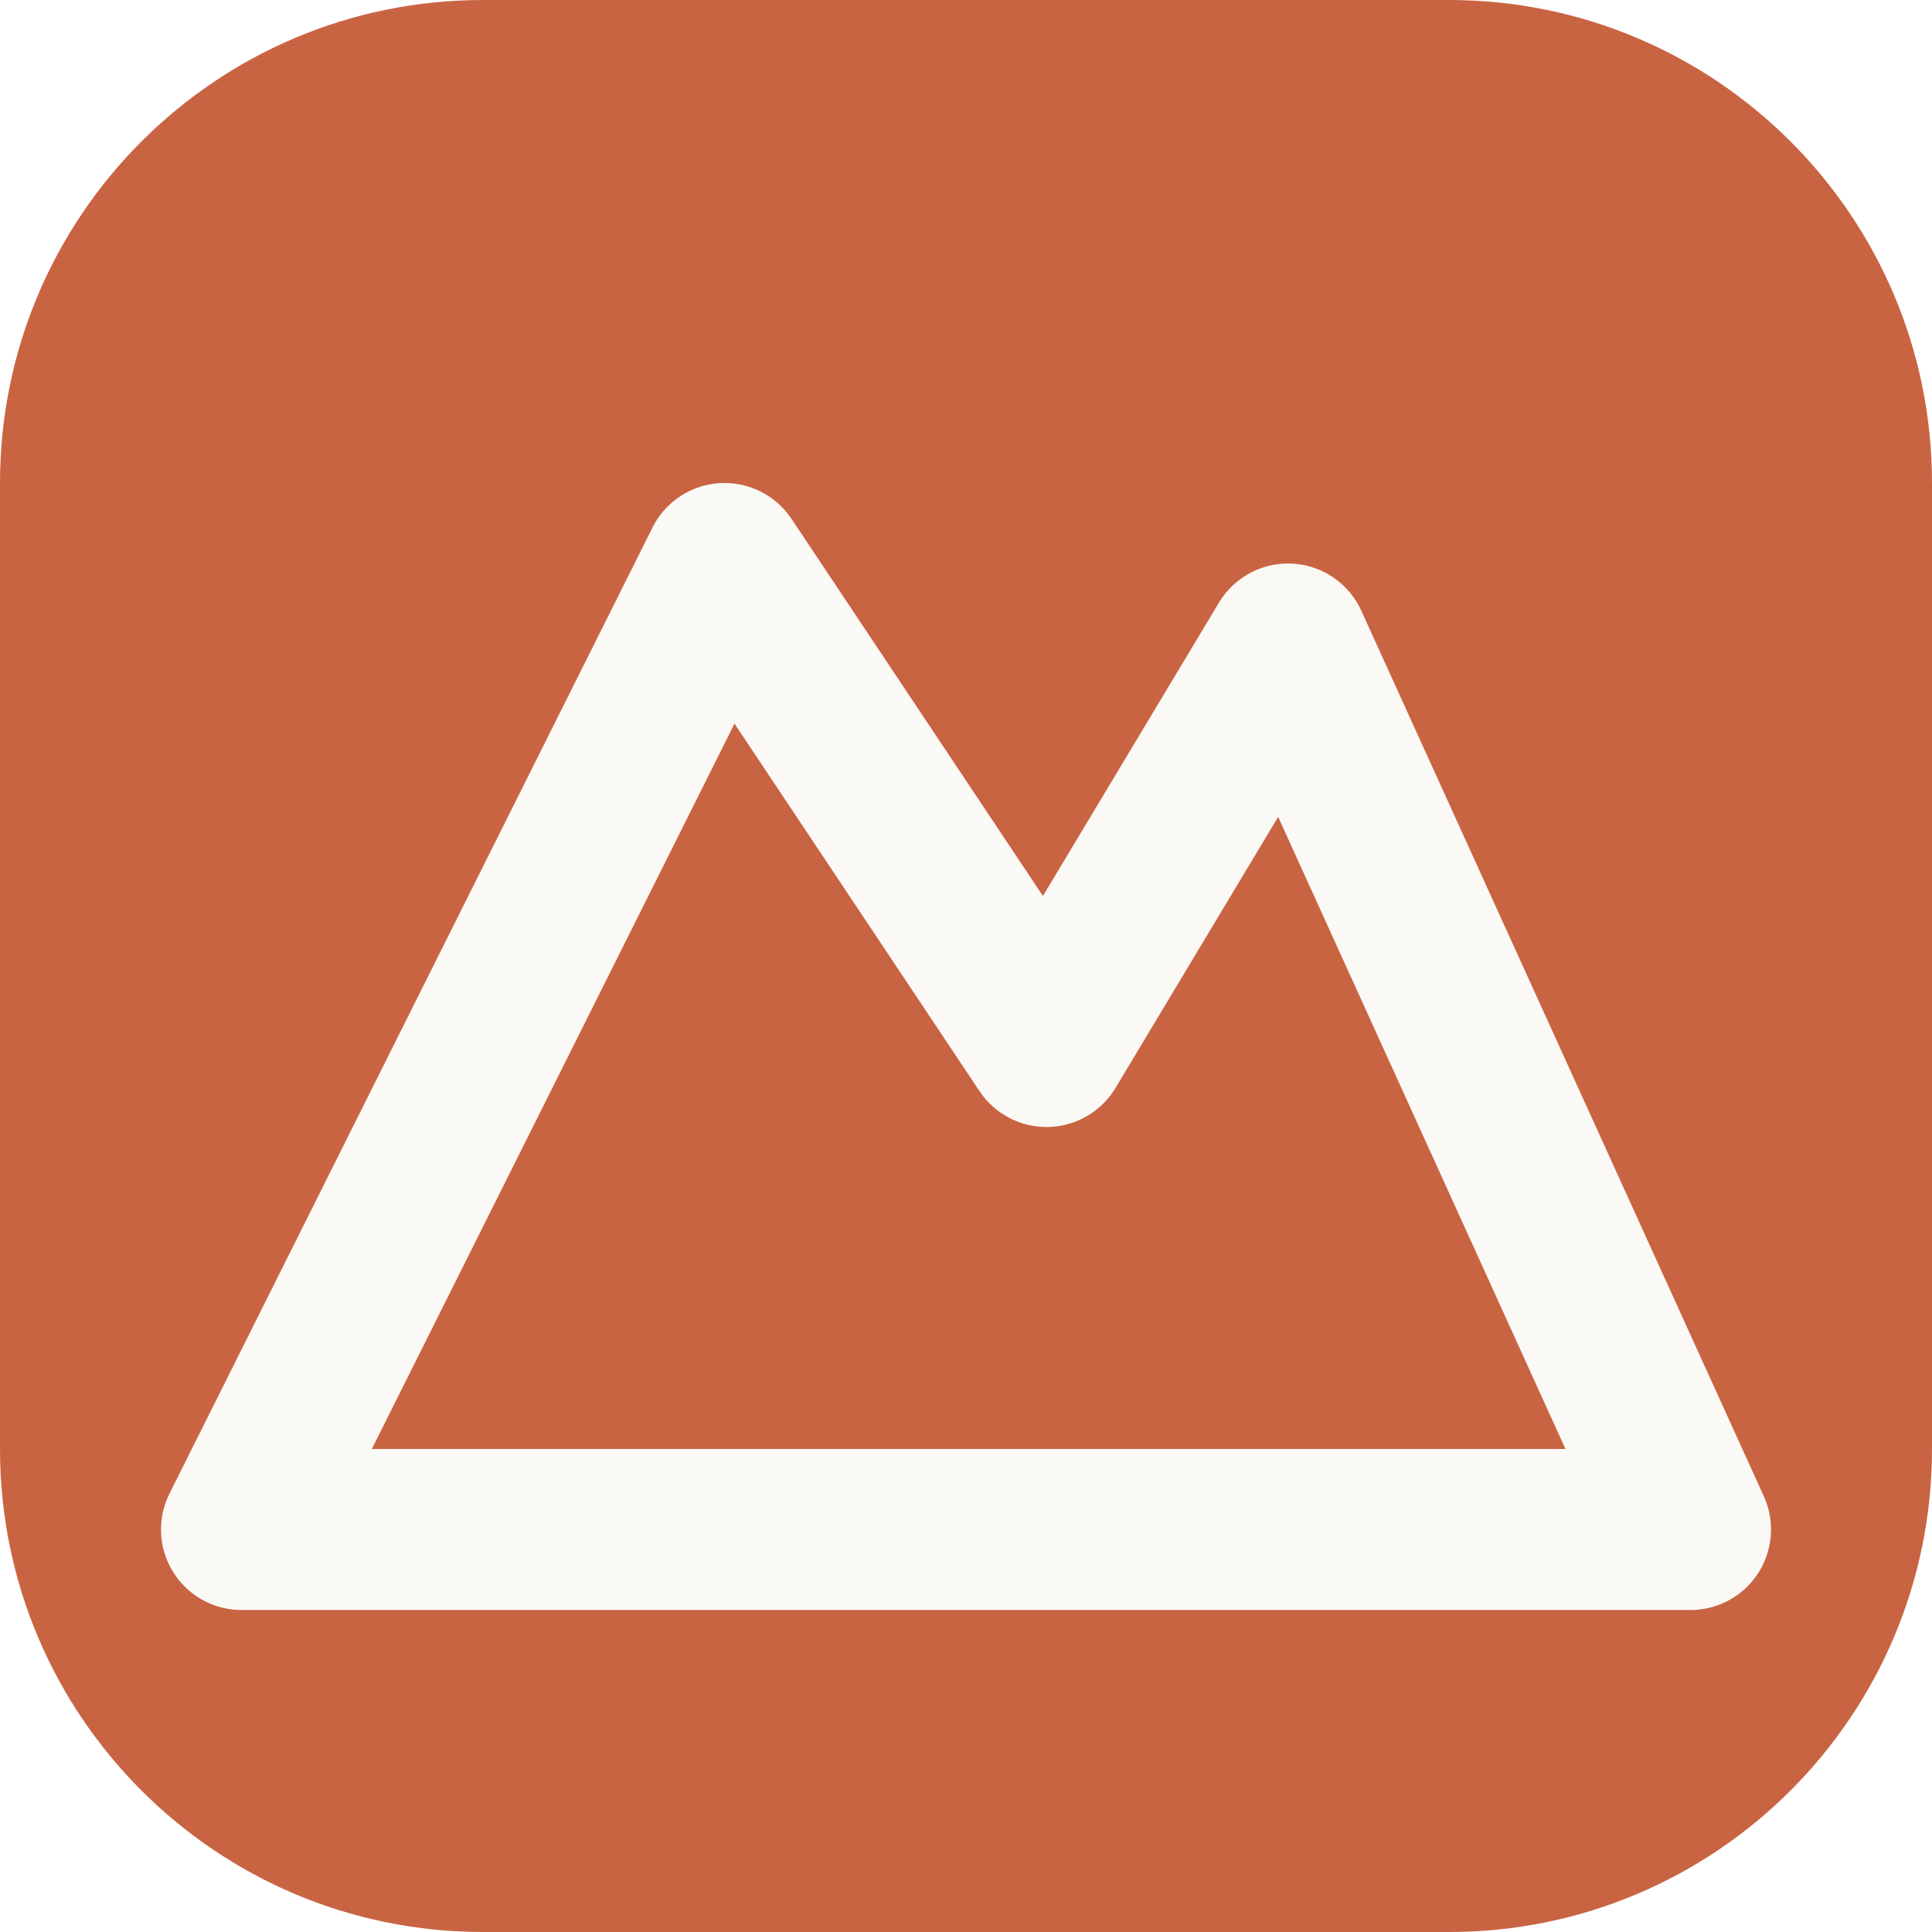
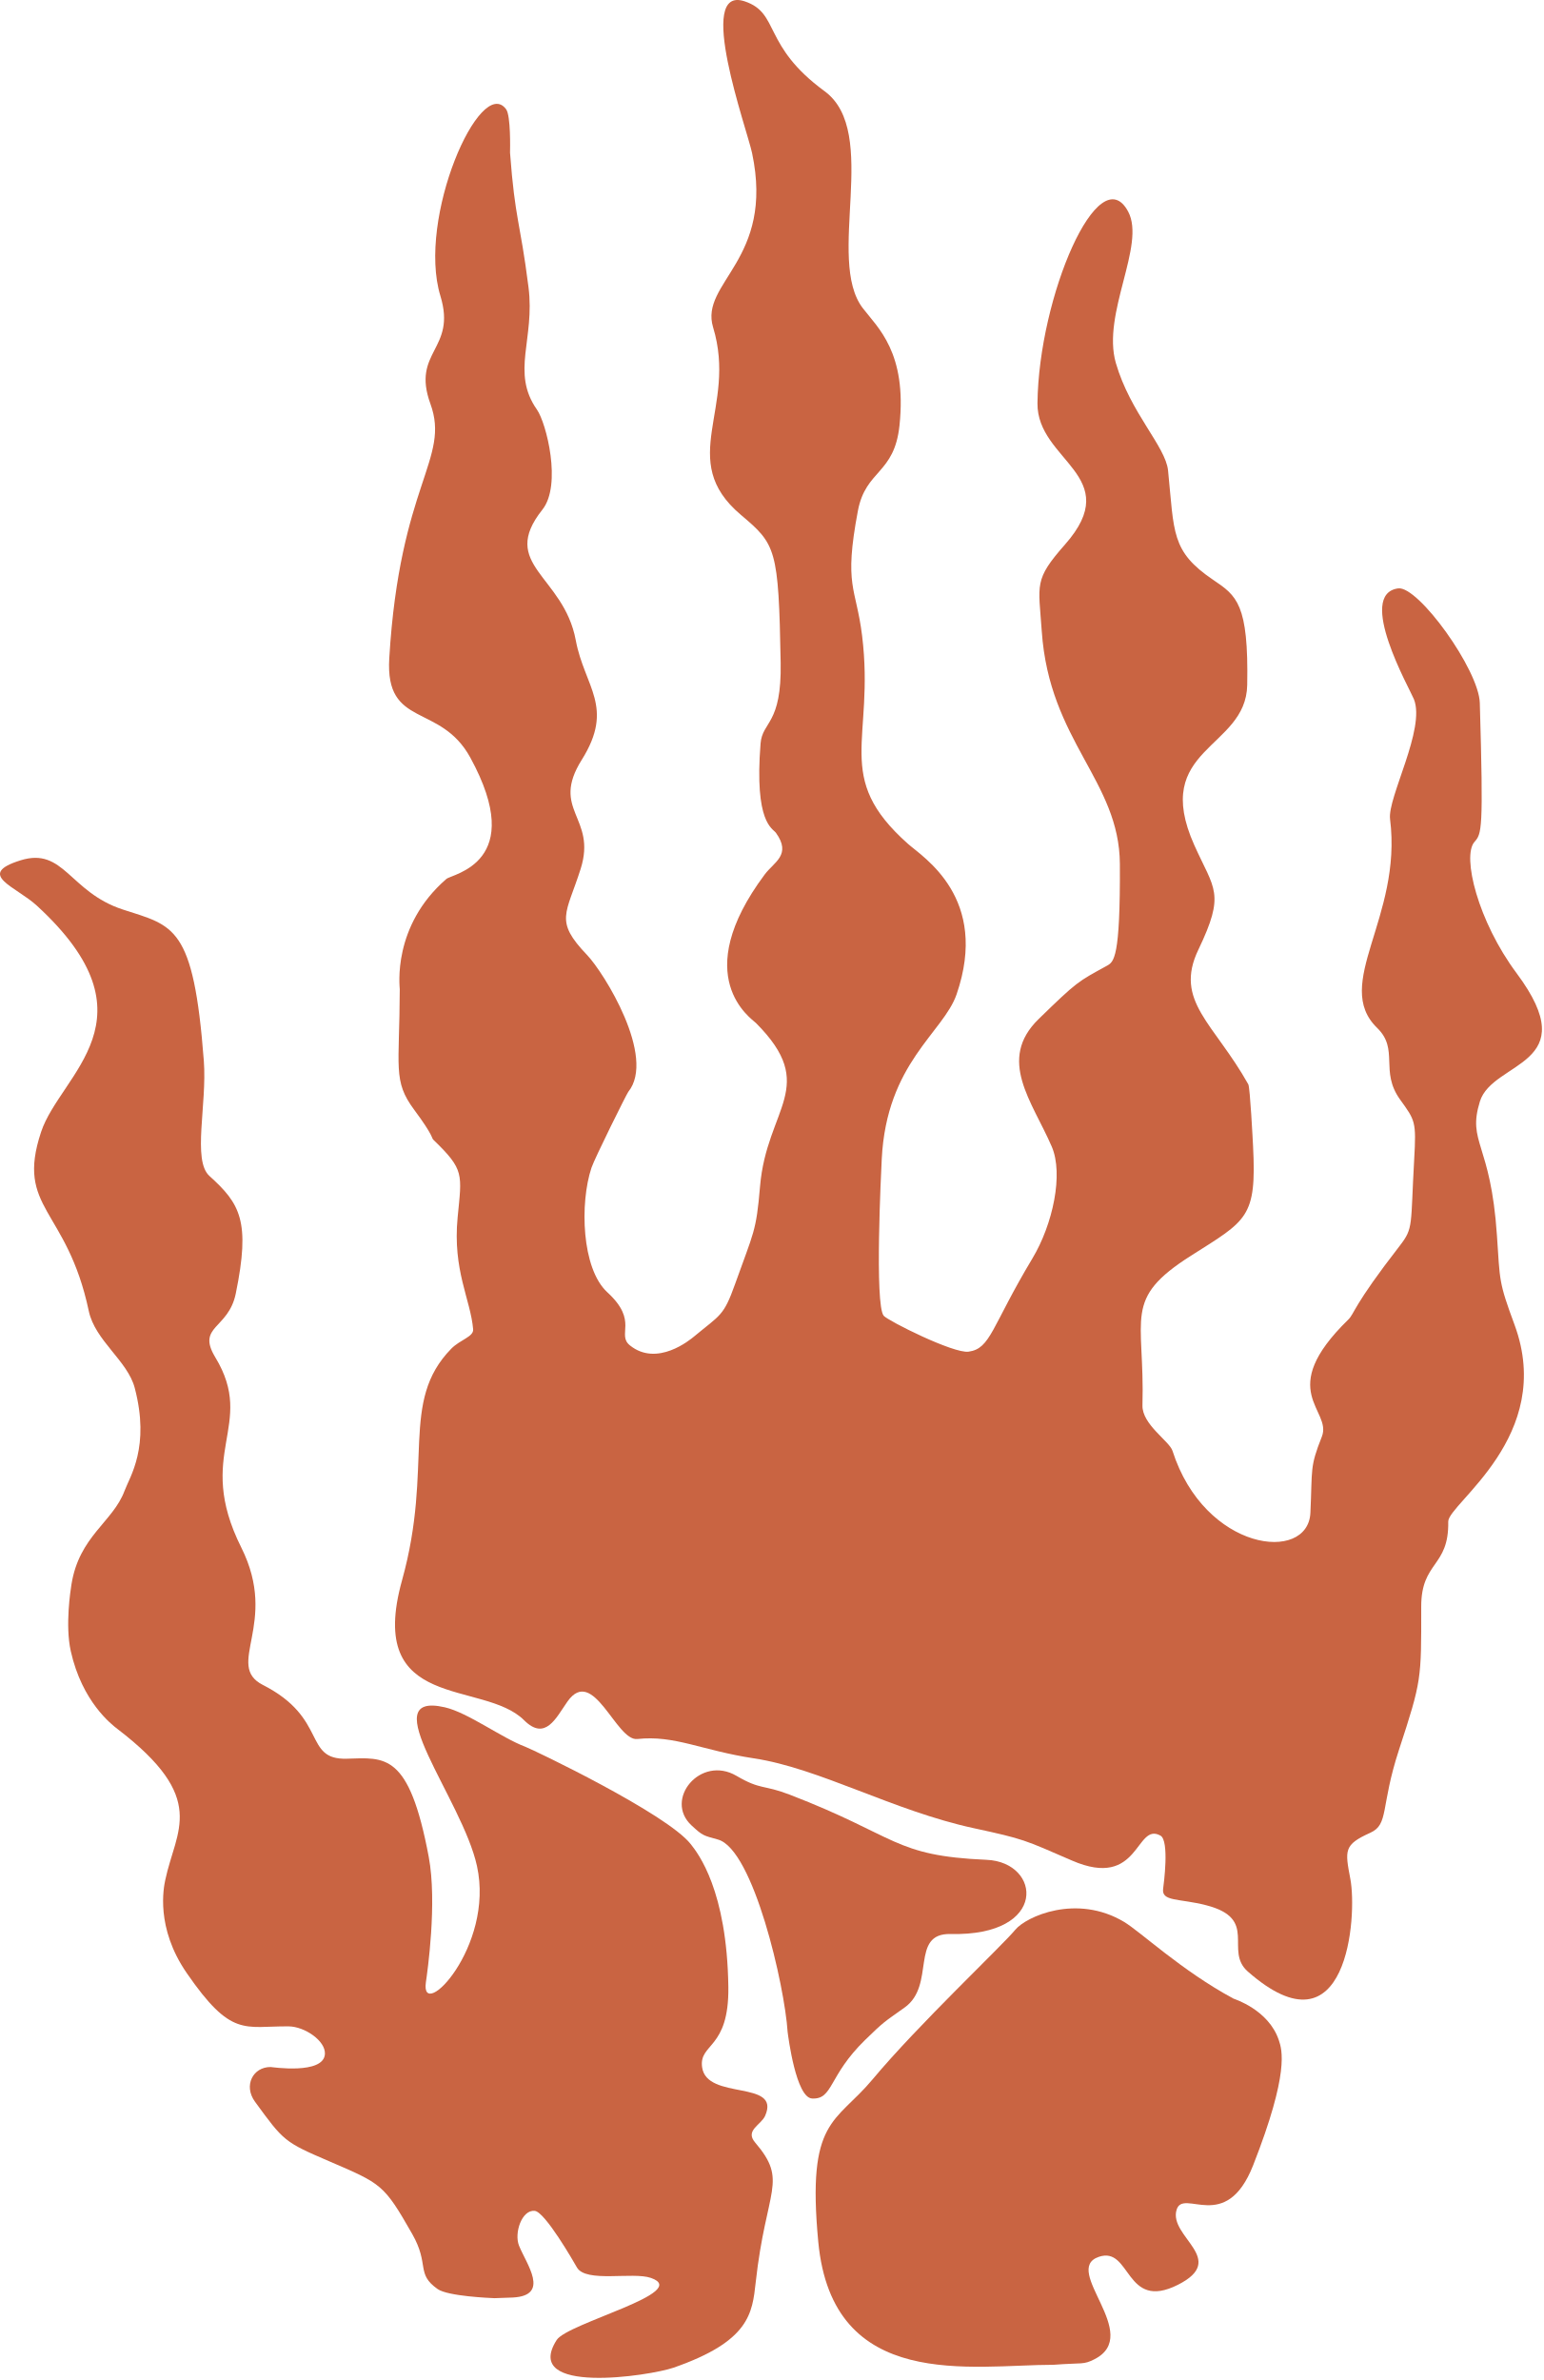
- <svg xmlns="http://www.w3.org/2000/svg" viewBox="0 0 24 24">
-   <rect width="24" height="24" rx="6" fill="#c96442" />
-   <path d="M3 19 L9 7 L13 13 L16 8 L21 19 Z" fill="none" stroke="#faf9f5" stroke-width="2" stroke-linecap="round" stroke-linejoin="round" />
+ <svg xmlns="http://www.w3.org/2000/svg" viewBox="0 0 345 532">
+   <g transform="matrix(1,0,0,1,-6.970429,-5.367737)" fill="#c96442">
+     <path d="M120.988,39.51C122.137,54.748 123.202,54.503 125.116,69.556C126.601,81.237 121.138,88.576 127.003,96.928C129.119,99.942 132.603,113.778 128.225,119.285C118.401,131.644 132.974,133.943 135.681,148.473C137.627,158.918 144.439,163.382 137.03,175.192C129.928,186.513 140.452,187.976 136.777,199.58C133.555,209.753 130.836,211.131 138.188,218.812C142.012,222.807 153.703,241.659 147.42,249.43C147.071,249.862 139.905,264.27 139.194,266.398C136.571,274.241 136.948,288.915 142.743,294.233C149.826,300.732 144.713,303.629 147.807,306.113C153.869,310.981 161.259,304.839 162.15,304.099C168.01,299.229 168.726,299.605 171.283,292.428C175.471,280.67 176.018,280.783 176.88,270.55C178.361,252.968 190.133,248.257 175.965,234.041C175.005,233.078 160.797,223.779 177.937,200.82C180.015,198.037 183.961,196.454 180.442,191.543C179.687,190.489 175.581,189.386 176.994,171.574C177.394,166.539 181.734,167.42 181.488,153.5C181.035,127.873 180.413,127.066 172.564,120.427C158.06,108.158 171.895,96.667 166.384,78.532C163.331,68.483 180.164,63.502 175.096,39.572C173.979,34.298 162.296,1.946 173.439,5.664C181.365,8.309 177.31,15.502 191.315,25.761C203.816,34.919 191.473,63.323 199.85,74.252C203.186,78.605 209.75,84.173 208.057,100.431C206.911,111.439 200.505,110.295 198.754,119.549C195.542,136.526 198.345,136.5 199.694,147.479C202.571,170.907 193.045,179 209.96,194.002C213.371,197.026 228.216,206.086 220.821,227.616C217.873,236.199 205.156,242.95 204.085,264.459C203.946,267.257 202.463,297.023 204.525,299.481C205.453,300.588 220.151,307.978 223.5,307.505C228.48,306.802 228.545,302.027 237.769,286.658C242.338,279.044 244.747,267.818 242.087,261.661C237.725,251.565 229.81,242.262 239.165,233.148C247.847,224.691 247.906,224.824 254.383,221.263C255.992,220.379 257.425,219.591 257.318,198.5C257.224,179.875 241.545,171.078 239.856,146.461C239.13,135.894 238.046,135.026 245.047,127.089C258.609,111.713 238.759,108.418 238.898,95.5C239.155,71.648 252.632,40.432 259.169,52.664C263.178,60.165 253.217,75.47 256.423,86.523C259.651,97.65 267.542,105.149 268.089,110.532C269.501,124.417 268.701,128.574 278.181,134.986C283.426,138.534 286.126,140.314 285.784,158.509C285.514,172.88 264.16,172.436 273.964,194.296C278.425,204.244 280.953,204.963 274.859,217.664C269.363,229.12 278.366,234.072 286.029,247.749C286.424,248.454 287.034,260.424 287.091,261.529C287.911,277.633 285.719,278.109 273.211,286.058C257.848,295.823 262.917,299.585 262.368,319.503C262.251,323.767 268.385,327.492 269.082,329.667C276.279,352.146 299.383,354.861 299.911,343.527C300.376,333.55 299.724,333.45 302.473,326.488C304.848,320.473 291.904,316.405 308.354,300.359C309.851,298.899 309.282,297.499 319.897,283.817C323.012,279.802 322.266,279.421 323.116,264.461C323.596,256.013 323.342,255.84 319.961,251.15C315.359,244.767 319.806,239.963 314.835,235.139C304.733,225.336 320.513,210.502 317.718,188.46C317.108,183.656 325.716,168.276 323.049,161.655C322.127,159.366 310.103,138.188 319.524,136.888C324.007,136.27 337.566,155.068 337.781,162.489C338.616,191.236 338.214,191.696 336.577,193.57C333.772,196.78 337.355,211.298 346.001,222.897C361.502,243.692 340.632,242.408 337.799,251.582C334.934,260.855 340.213,260.675 341.609,281.493C342.299,291.779 341.984,291.857 345.541,301.484C354.752,326.415 330.65,341.499 330.723,345.497C330.909,355.737 324.674,354.307 324.684,364.501C324.7,380.88 324.796,380.955 319.694,396.562C315.535,409.287 317.509,413.146 313.299,415.047C307.348,417.733 307.625,418.925 308.85,425.422C310.385,433.566 308.317,465.755 285.91,446.054C280.541,441.334 288.485,434.278 276.576,431.236C270.508,429.686 266.6,430.457 266.99,427.554C267.116,426.611 268.433,416.809 266.392,415.68C260.747,412.558 261.85,427.868 246.604,421.251C235.86,416.588 235.972,416.474 224.6,414.008C206.621,410.111 190.168,400.628 175.512,398.412C163.851,396.648 157.801,393.169 149.436,394.089C144.706,394.609 139.605,377.509 133.824,385.718C131.282,389.329 128.906,394.64 124.125,389.884C114.946,380.752 88.617,388.184 96.848,358.607C103.996,332.923 96.222,318.726 107.852,306.841C109.821,304.829 112.882,304.176 112.741,302.51C112.177,295.832 108.122,289.358 109.275,277.473C110.217,267.754 110.837,266.886 103.85,260.141C103.393,259.7 103.967,259.364 99.571,253.446C94.728,246.927 96.288,244.087 96.337,226.499C96.338,225.98 94.577,212.385 106.763,201.834C108.07,200.703 124.951,198.217 112.115,174.722C105.38,162.393 93.051,168.244 93.99,152.523C96.325,113.432 107.698,108.011 103.183,95.617C98.891,83.836 109.108,83.573 105.424,71.523C100.123,54.183 114.351,21.938 120.115,29.792C121.172,31.232 121.006,38.73 120.988,39.51ZM120.5,352.052C115.581,350.876 115.539,351.09 113.679,350.151C107.215,346.889 116.479,322.146 124.469,322.782C133.747,323.52 133.699,322.45 134.498,322.523C144.128,323.404 139.513,342.624 135.122,346.057C128.55,351.195 121.757,351.918 120.5,352.052ZM311.031,388.497C309.434,411.985 284.827,406.122 287.224,386.466C288.801,373.53 289.591,369.774 302.408,371.927C310.328,373.258 310.824,386.322 311.031,388.497ZM106.891,227.564C109.476,218.569 112.674,221.965 121.463,222.877C129.187,223.679 132.462,240.381 126.277,247.302C116.976,257.709 112.748,245.235 112.259,244.721C106.932,239.117 106.476,238.462 106.891,227.564ZM196.106,333.359C190.842,342.846 171.239,329.375 179.292,311.401C180.011,309.794 186.266,301.686 190.572,307.445C199.052,318.784 199.602,319.65 196.106,333.359ZM250.064,361.4C245.778,371.713 234.454,352.179 234.36,346.504C234.141,333.386 242.744,331.302 249.19,342.675C253.053,349.49 252.099,352.815 250.064,361.4ZM270.047,255.429C265.643,270.078 246.849,258.864 250.291,245.457C252.703,236.068 260.678,242.071 261.411,242.623C270.65,249.578 269.913,251.613 270.047,255.429ZM259.58,138.844C272.974,138.28 274.231,154.505 266.439,159.399C259.797,163.57 249.638,142.445 259.58,138.844ZM103.973,143.5C105.306,135.197 105.005,135.073 105.898,133.875C106.714,132.779 107.525,133.254 118.179,145.75C120.98,149.035 119.044,154.487 115.563,156.592C105.587,162.626 104.09,144.894 103.973,143.5ZM184.989,212.578C185.256,211.694 189.505,197.668 196.156,209.679C199.72,216.115 207.481,225.013 195.498,224.648C183.805,224.292 184.636,220.302 184.989,212.578ZM316.957,316.413C316.934,315.24 316.776,307.143 324.655,303.936C336.03,299.305 323.211,334.017 316.957,316.413ZM177.967,87.5C178.035,86.946 178.819,80.58 178.819,80.58C181.3,69.098 193.716,89.026 185.496,93.493C176.525,98.367 177.996,88.157 177.967,87.5ZM142.431,374.061C143.068,374.065 148.178,374.099 148.229,379.508C148.289,385.832 133.709,376.15 142.431,374.061Z" />
+     <path d="M117.501,519.077C116.473,519.034 107.089,518.649 104.803,517.04C99.883,513.578 103.064,511.641 99.117,504.719C92.775,493.596 92.299,493.523 80.52,488.457C70.535,484.163 70.417,484.003 63.968,475.156C61.342,471.553 63.533,467.358 67.495,467.408C67.693,467.411 79.32,469.166 79.605,464.507C79.786,461.56 75.076,458.354 71.501,458.321C61.597,458.228 58.715,460.928 48.694,446.372C41.693,436.203 43.567,427.265 43.917,425.595C46.271,414.367 53.638,407.458 33.237,391.85C31.947,390.863 25.324,385.796 22.792,374.438C21.502,368.651 22.755,360.735 22.941,359.559C24.657,348.717 32.212,345.6 34.81,338.617C35.999,335.424 40.56,328.814 37.089,315.608C35.487,309.514 28.223,305.055 26.817,298.417C21.92,275.287 10.417,275.665 16.157,258.386C20.473,245.396 42.717,233.072 15.209,207.81C10.533,203.516 1.448,200.834 11.552,197.679C21.265,194.646 22.483,204.785 34.446,208.677C45.83,212.38 50.232,212.181 52.537,242.498C53.278,252.251 49.929,264.741 53.785,268.227C60.636,274.42 63.009,278.28 59.673,294.536C58.036,302.514 50.847,301.742 55.099,308.765C64.375,324.082 50.302,330.086 60.914,351.294C69.444,368.341 57.048,377.585 65.76,382.015C80.36,389.44 74.699,398.769 84.5,398.49C93.036,398.247 98.421,397.04 102.814,420.425C104.744,430.703 102.5,446.239 102.179,448.459C100.86,457.585 117.561,440.589 113.599,422.478C110.316,407.473 90.16,383.274 106.411,387C111.579,388.185 119.108,393.83 124.38,395.809C126.16,396.477 155.999,410.739 161.389,417.588C163.022,419.662 169.492,427.884 169.792,449.496C169.986,463.543 163.177,462.035 163.927,467.458C164.962,474.949 181.584,470.185 178.019,478.303C177.108,480.378 173.446,481.552 175.781,484.282C183.238,493 178.238,494.422 175.908,515.54C175.141,522.486 174.542,528.704 157.54,534.614C152.305,536.434 123.487,540.862 131.411,528.431C133.837,524.625 161.725,517.758 152.48,514.548C148.413,513.135 137.94,515.7 135.939,512.2C135.313,511.104 128.832,499.766 126.493,499.556C123.595,499.295 121.889,504.535 122.987,507.31C124.613,511.418 130.09,518.508 121.575,518.932C120.218,518.999 118.858,519.009 117.501,519.077ZM70.439,444.112C64.817,444.565 58.784,445.526 57.427,433.508C55.946,420.402 64.193,420.124 69.379,418.178C83.807,412.763 87.236,437.889 79.646,440.874C72.836,443.552 72.832,443.388 70.439,444.112ZM30.978,274.459C32.003,264.198 46.028,271.251 47.1,279.554C48.346,289.206 35.83,293.25 30.978,274.459ZM46.032,370.401C45.771,371.129 43.272,378.095 37.645,375.195C32.921,372.76 31.837,368.615 36.37,359.429C37.311,357.521 40.012,355.009 42.387,356.677C48.188,360.751 46.108,369.084 46.032,370.401ZM63.496,411.042C63.18,410.879 59.432,408.942 61.876,406.906C62.463,406.417 67.708,408.809 63.496,411.042ZM122.549,514.593C123.107,514.703 123.665,514.814 124.222,514.924C124.202,514.965 124.252,516.458 122.459,516.737C120.412,517.056 120.672,515.57 120.47,515.438C121.163,515.156 121.856,514.875 122.549,514.593Z" />
+     <path d="M242.501,533.966C224.214,533.967 193.065,540.138 189.892,506.45C187.293,478.873 193.751,480.095 202.06,470.139C212.185,458.01 230.897,440.403 233.926,436.737C236.382,433.763 247.636,428.651 258.214,434.94C261.921,437.144 271.112,445.871 282.718,452.12C282.859,452.195 290.558,454.568 292.847,461.393C293.573,463.558 295.266,468.605 287.116,489.36C281.023,504.878 271.505,494.356 270,499.314C268.161,505.373 281.656,510.36 270.293,516.086C258.385,522.087 259.878,507.36 252.61,509.838C244.177,512.714 262.556,527.184 251.63,532.731C249.107,534.012 249.045,533.468 242.501,533.966Z" />
+     <path d="M183.042,459.547C182.392,449.293 175.417,418.789 167.481,416.563C164.159,415.631 164.114,415.759 161.574,413.414C155.308,407.63 163.561,397.603 171.607,402.318C177.088,405.53 177.549,404.233 183.491,406.52C207.775,415.867 206.65,420.193 227.528,421.091C239.767,421.618 241.391,438.195 219.497,437.675C210.262,437.455 216.236,449.124 209.185,454.118C204.505,457.434 204.528,457.309 200.364,461.36C192.092,469.407 193.251,474.701 188.504,474.443C184.932,474.248 183.204,460.806 183.042,459.547Z" />
+   </g>
</svg>
